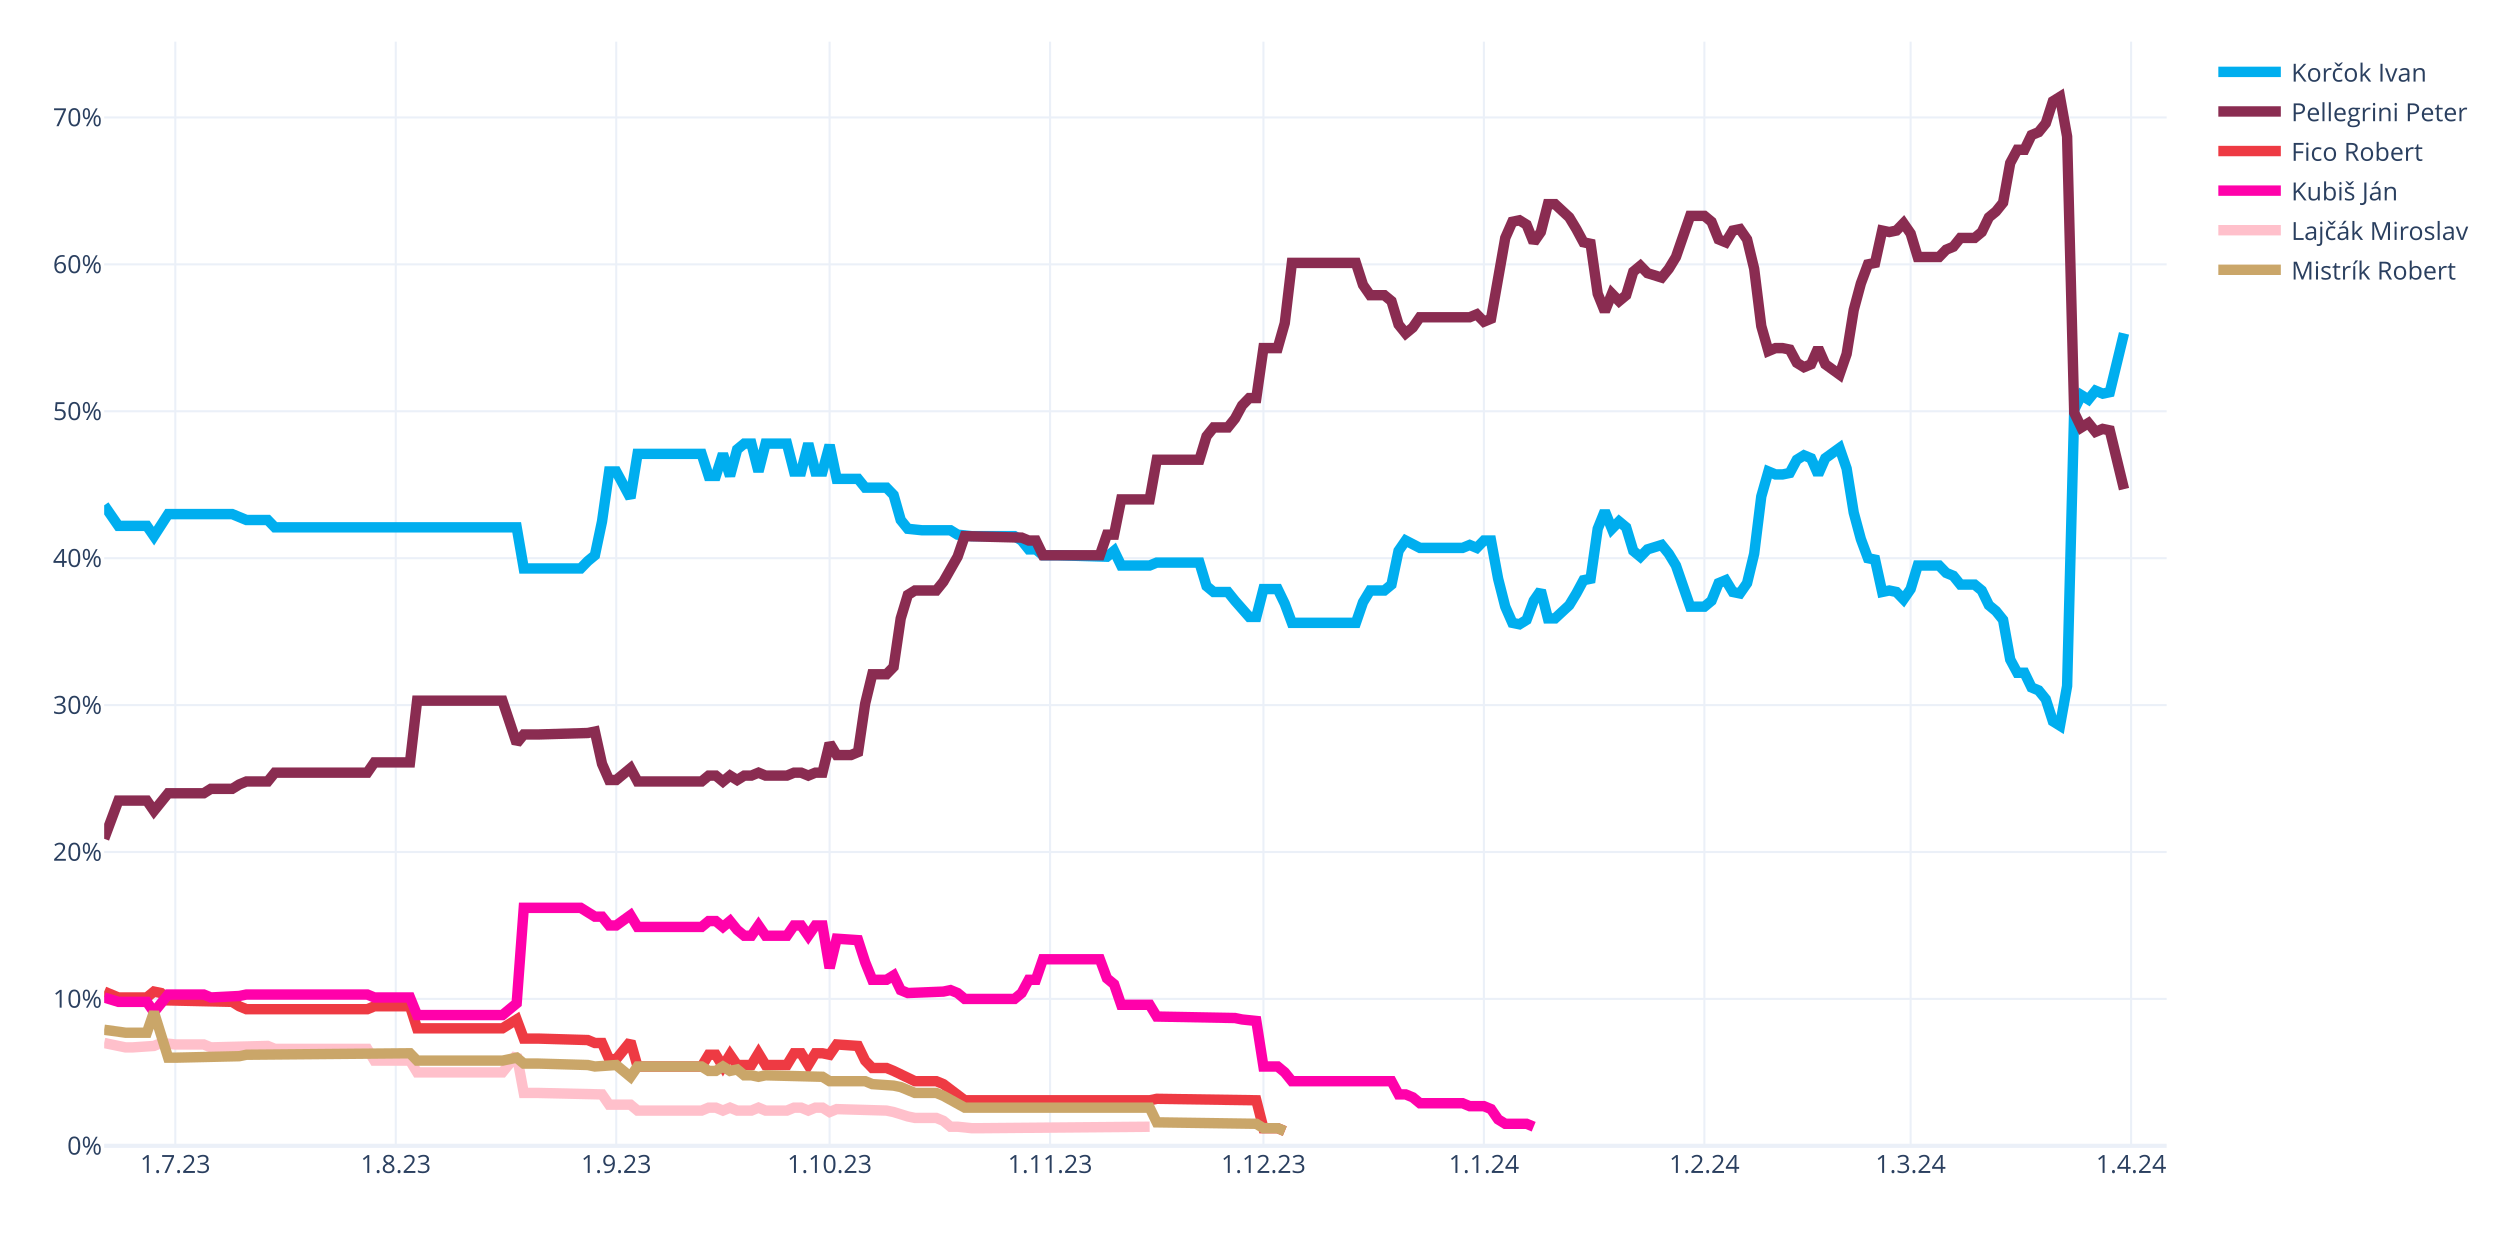
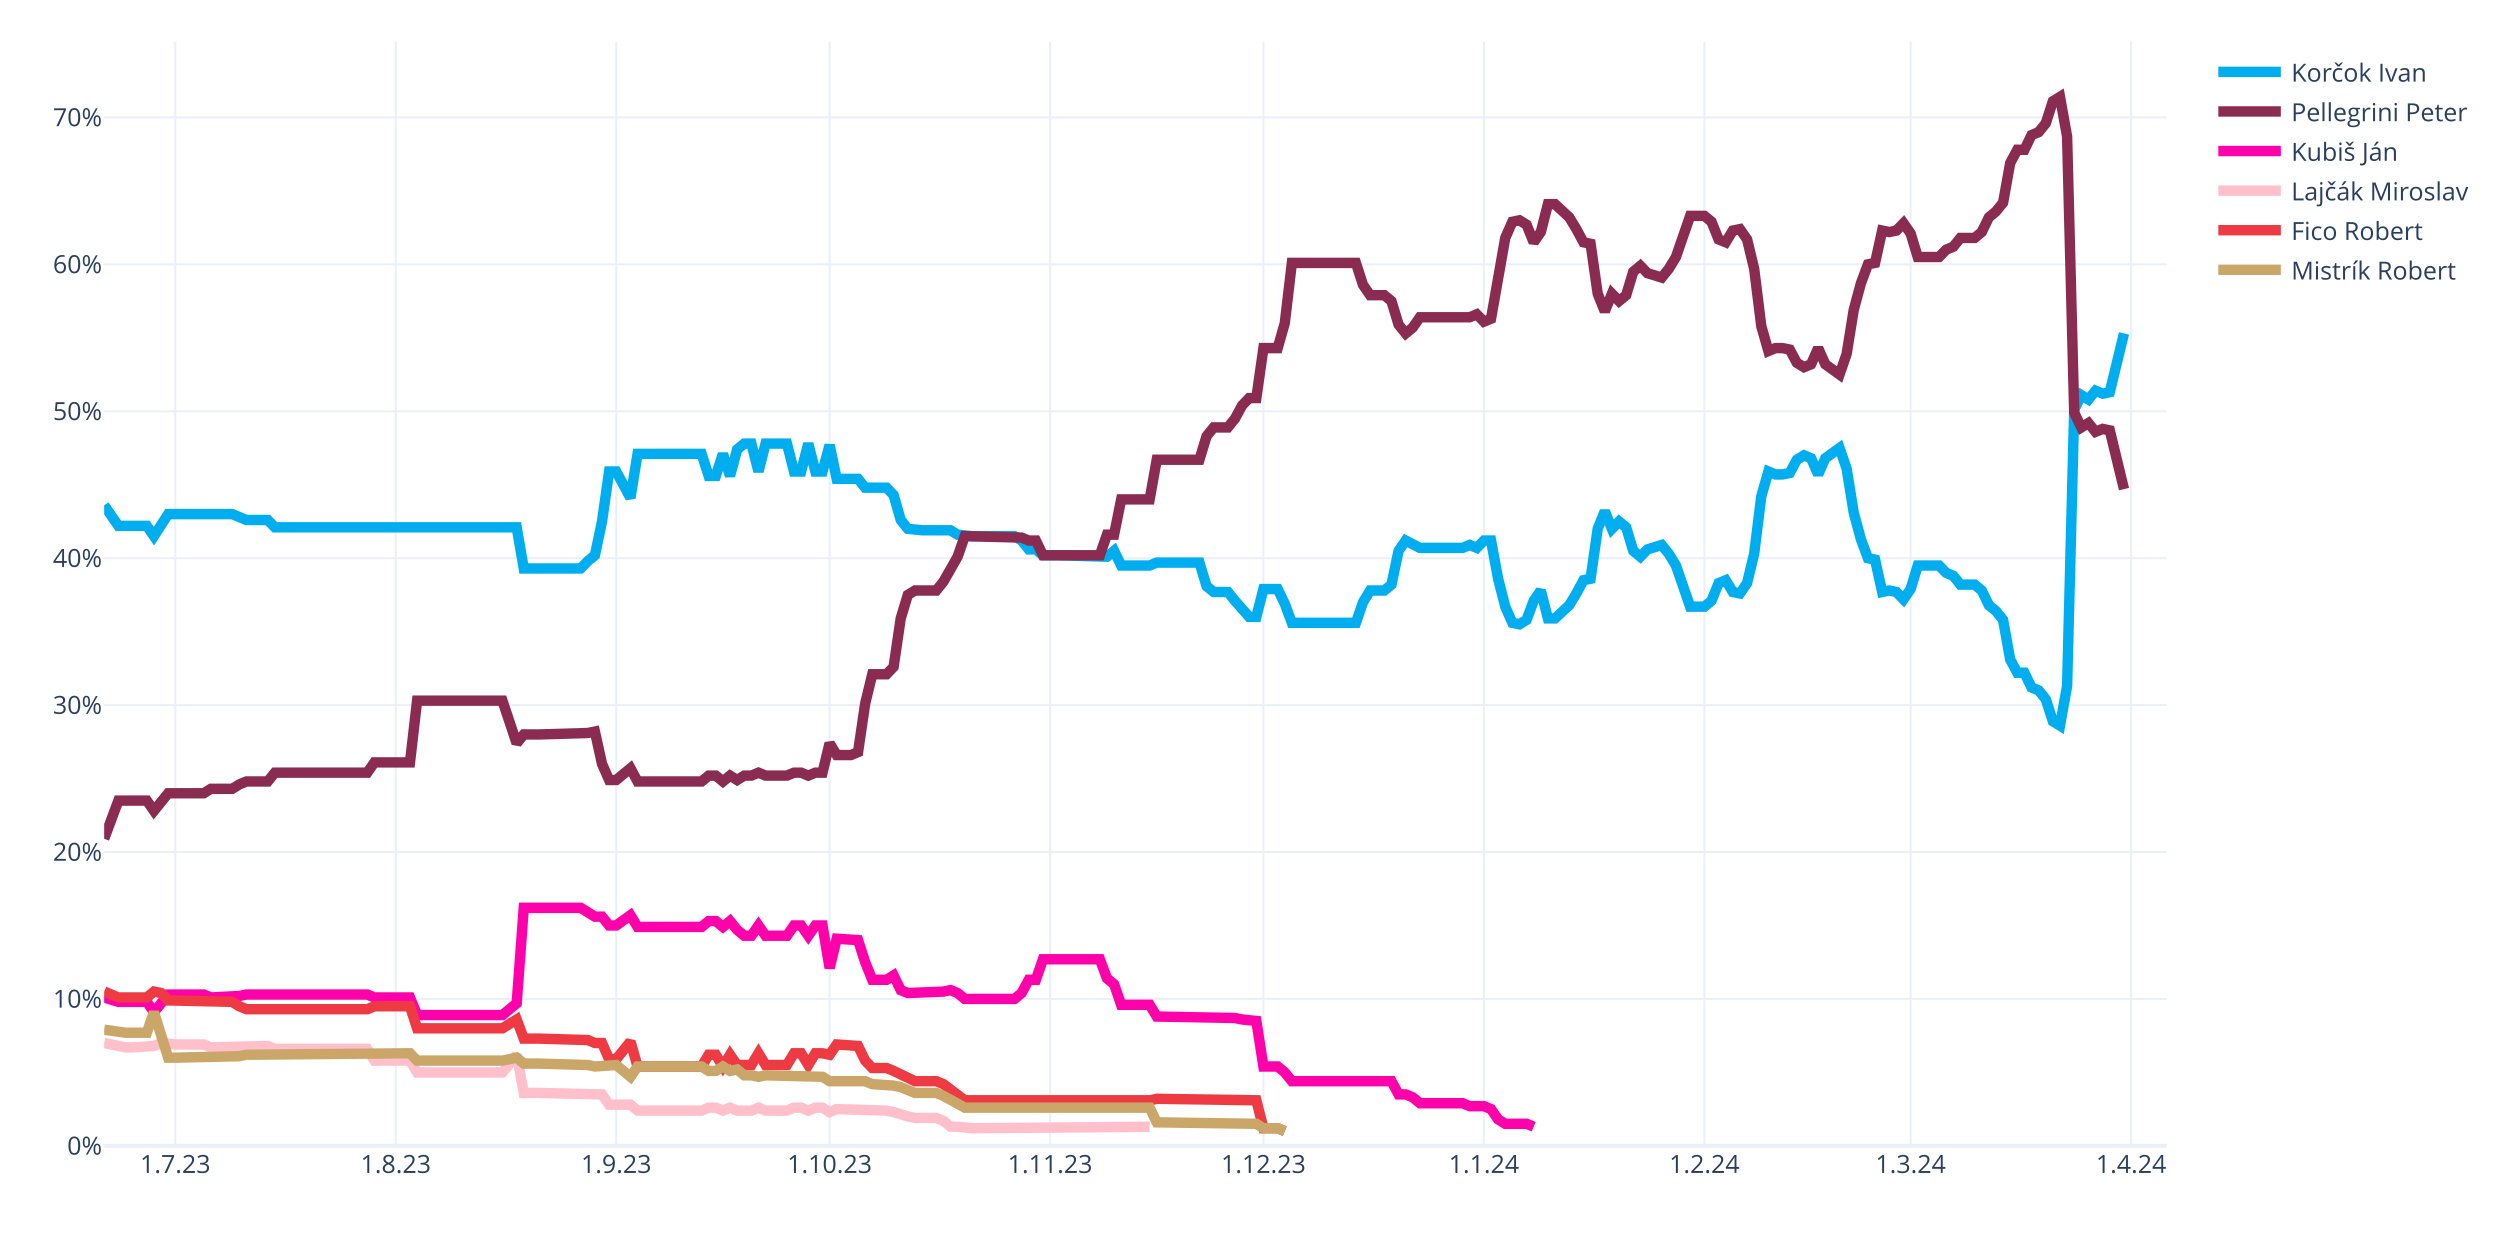
<svg xmlns="http://www.w3.org/2000/svg" class="main-svg" width="1200" height="600" style="" viewBox="0 0 1200 600">
  <rect x="0" y="0" width="1200" height="600" style="fill: rgb(255, 255, 255); fill-opacity: 1;" />
-   <defs id="defs-b0e916">
+   <defs id="defs-2b62e6">
    <g class="clips">
-       <clipPath id="clipb0e916xyplot" class="plotclip">
+       <clipPath id="clip2b62e6xyplot" class="plotclip">
        <rect width="990" height="530" />
      </clipPath>
-       <clipPath class="axesclip" id="clipb0e916x">
+       <clipPath class="axesclip" id="clip2b62e6x">
        <rect x="50" y="0" width="990" height="600" />
      </clipPath>
-       <clipPath class="axesclip" id="clipb0e916y">
+       <clipPath class="axesclip" id="clip2b62e6y">
        <rect x="0" y="20" width="1200" height="530" />
      </clipPath>
-       <clipPath class="axesclip" id="clipb0e916xy">
+       <clipPath class="axesclip" id="clip2b62e6xy">
        <rect x="50" y="20" width="990" height="530" />
      </clipPath>
    </g>
    <g class="gradients" />
    <g class="patterns" />
  </defs>
  <g class="bglayer" />
  <g class="layer-below">
    <g class="imagelayer" />
    <g class="shapelayer" />
  </g>
  <g class="cartesianlayer">
    <g class="subplot xy">
      <g class="layer-subplot">
        <g class="shapelayer" />
        <g class="imagelayer" />
      </g>
      <g class="minor-gridlayer">
        <g class="x" />
        <g class="y" />
      </g>
      <g class="gridlayer">
        <g class="x">
          <path class="xgrid crisp" transform="translate(84.14,0)" d="M0,20v530" style="stroke: rgb(235, 240, 248); stroke-opacity: 1; stroke-width: 1px;" />
          <path class="xgrid crisp" transform="translate(189.97,0)" d="M0,20v530" style="stroke: rgb(235, 240, 248); stroke-opacity: 1; stroke-width: 1px;" />
          <path class="xgrid crisp" transform="translate(295.79,0)" d="M0,20v530" style="stroke: rgb(235, 240, 248); stroke-opacity: 1; stroke-width: 1px;" />
          <path class="xgrid crisp" transform="translate(398.21,0)" d="M0,20v530" style="stroke: rgb(235, 240, 248); stroke-opacity: 1; stroke-width: 1px;" />
          <path class="xgrid crisp" transform="translate(504.03,0)" d="M0,20v530" style="stroke: rgb(235, 240, 248); stroke-opacity: 1; stroke-width: 1px;" />
          <path class="xgrid crisp" transform="translate(606.45,0)" d="M0,20v530" style="stroke: rgb(235, 240, 248); stroke-opacity: 1; stroke-width: 1px;" />
          <path class="xgrid crisp" transform="translate(712.28,0)" d="M0,20v530" style="stroke: rgb(235, 240, 248); stroke-opacity: 1; stroke-width: 1px;" />
          <path class="xgrid crisp" transform="translate(818.1,0)" d="M0,20v530" style="stroke: rgb(235, 240, 248); stroke-opacity: 1; stroke-width: 1px;" />
          <path class="xgrid crisp" transform="translate(917.1,0)" d="M0,20v530" style="stroke: rgb(235, 240, 248); stroke-opacity: 1; stroke-width: 1px;" />
          <path class="xgrid crisp" transform="translate(1022.93,0)" d="M0,20v530" style="stroke: rgb(235, 240, 248); stroke-opacity: 1; stroke-width: 1px;" />
        </g>
        <g class="y">
          <path class="ygrid crisp" transform="translate(0,479.48)" d="M50,0h990" style="stroke: rgb(235, 240, 248); stroke-opacity: 1; stroke-width: 1px;" />
          <path class="ygrid crisp" transform="translate(0,408.96)" d="M50,0h990" style="stroke: rgb(235, 240, 248); stroke-opacity: 1; stroke-width: 1px;" />
          <path class="ygrid crisp" transform="translate(0,338.45)" d="M50,0h990" style="stroke: rgb(235, 240, 248); stroke-opacity: 1; stroke-width: 1px;" />
          <path class="ygrid crisp" transform="translate(0,267.93)" d="M50,0h990" style="stroke: rgb(235, 240, 248); stroke-opacity: 1; stroke-width: 1px;" />
          <path class="ygrid crisp" transform="translate(0,197.41)" d="M50,0h990" style="stroke: rgb(235, 240, 248); stroke-opacity: 1; stroke-width: 1px;" />
          <path class="ygrid crisp" transform="translate(0,126.89)" d="M50,0h990" style="stroke: rgb(235, 240, 248); stroke-opacity: 1; stroke-width: 1px;" />
          <path class="ygrid crisp" transform="translate(0,56.37)" d="M50,0h990" style="stroke: rgb(235, 240, 248); stroke-opacity: 1; stroke-width: 1px;" />
        </g>
      </g>
      <g class="zerolinelayer">
        <path class="yzl zl crisp" transform="translate(0,550)" d="M50,0h990" style="stroke: rgb(235, 240, 248); stroke-opacity: 1; stroke-width: 2px;" />
      </g>
      <g class="layer-between">
        <g class="shapelayer" />
        <g class="imagelayer" />
      </g>
      <path class="xlines-below" />
      <path class="ylines-below" />
      <g class="overlines-below" />
      <g class="xaxislayer-below" />
      <g class="yaxislayer-below" />
      <g class="overaxes-below" />
      <g class="overplot">
-         <g class="xy" transform="translate(50,20)" clip-path="url(#clipb0e916xyplot)">
+         <g class="xy" transform="translate(50,20)" clip-path="url(#clip2b62e6xyplot)">
          <g class="scatterlayer mlayer">
-             <g class="trace scatter tracea1d7fe" style="stroke-miterlimit: 2; opacity: 1;">
+             <g class="trace scatter trace4b087e" style="stroke-miterlimit: 2; opacity: 1;">
              <g class="fills" />
              <g class="errorbars" />
              <g class="lines">
                <path class="js-line" d="M0,222.54L6.83,232.41L10.24,232.41L20.48,232.41L23.9,237.35L30.72,226.77L34.14,226.77L61.45,226.77L64.86,228.18L68.28,229.59L71.69,229.59L78.52,229.59L81.93,233.12L198,233.12L201.41,252.86L228.72,252.86L232.14,249.34L235.55,246.52L238.97,230.3L242.38,206.32L245.79,206.32L252.62,219.01L256.03,197.86L286.76,197.86L290.17,208.44L293.59,208.44L297,197.86L300.41,208.44L303.83,195.74L307.24,192.92L310.66,192.92L314.07,206.32L317.48,192.92L327.72,192.92L331.14,206.32L334.55,206.32L337.97,192.92L341.38,206.32L344.79,206.32L348.21,193.63L351.62,209.85L361.86,209.85L365.28,214.08L375.52,214.08L378.93,217.6L382.34,229.59L385.76,233.82L392.59,234.53L396,234.53L406.24,234.53L409.66,236.64L416.48,237.35L419.9,237.35L436.97,237.35L440.38,239.46L443.79,243.7L447.21,243.7L450.62,246.52L457.45,246.52L481.34,247.22L484.76,244.4L488.17,251.45L491.59,251.45L501.83,251.45L505.24,250.04L525.72,250.04L529.14,261.33L532.55,264.15L535.97,264.15L539.38,264.15L542.79,268.38L549.62,276.13L553.03,276.13L556.45,262.74L559.86,262.74L563.28,262.74L566.69,269.79L570.1,278.96L573.52,278.96L600.83,278.96L604.24,269.08L607.66,263.44L611.07,263.44L614.48,263.44L617.9,260.62L621.31,244.4L624.72,239.46L631.55,242.99L634.97,242.99L652.03,242.99L655.45,241.58L658.86,242.99L662.28,239.46L665.69,239.46L669.1,257.8L672.52,271.2L675.93,278.96L679.34,279.66L682.76,277.54L686.17,268.38L689.59,263.44L693,276.84L696.41,276.84L703.24,270.49L706.66,264.85L710.07,258.5L713.48,257.8L716.9,233.82L720.31,225.36L723.72,233.82L727.14,230.3L730.55,233.12L733.97,244.4L737.38,247.22L740.79,243.7L747.62,241.58L751.03,245.81L754.45,251.45L757.86,261.33L761.28,271.2L764.69,271.2L768.1,271.2L771.52,268.38L774.93,259.92L778.34,258.5L781.76,264.15L785.17,264.85L788.59,259.92L792,245.81L795.41,218.31L798.83,206.32L802.24,207.73L805.66,207.73L809.07,207.03L812.48,200.68L815.9,198.56L819.31,199.97L822.72,207.73L826.14,199.97L832.97,195.04L836.38,204.91L839.79,226.07L843.21,238.76L846.62,247.93L850.03,248.63L853.45,264.15L856.86,263.44L860.28,264.15L863.69,267.67L867.1,262.74L870.52,251.45L880.76,251.45L884.17,254.98L887.59,256.39L891,260.62L897.83,260.62L901.24,263.44L904.66,270.49L908.07,273.31L911.48,277.54L914.9,296.58L918.31,302.93L921.72,302.93L925.14,309.98L928.55,311.39L931.97,315.62L935.38,326.2L938.79,328.32L942.21,309.28L945.62,176.7L949.03,169.65L952.45,171.77L955.86,167.54L959.28,168.95L962.69,168.24L969.52,140.03" style="vector-effect: none; fill: none; stroke: rgb(0, 174, 239); stroke-opacity: 1; stroke-width: 5px; opacity: 1;" />
              </g>
              <g class="points" />
              <g class="text" />
            </g>
-             <g class="trace scatter trace69c510" style="stroke-miterlimit: 2; opacity: 1;">
+             <g class="trace scatter trace0d463c" style="stroke-miterlimit: 2; opacity: 1;">
              <g class="fills" />
              <g class="errorbars" />
              <g class="lines">
                <path class="js-line" d="M0,382.62L6.83,364.28L10.24,364.28L20.48,364.28L23.9,369.22L30.72,360.76L34.14,360.76L47.79,360.76L51.21,358.64L61.45,358.64L64.86,356.53L68.28,355.11L71.69,355.11L78.52,355.11L81.93,350.88L126.31,350.88L129.72,345.95L146.79,345.95L150.21,316.33L191.17,316.33L198,336.78L201.41,332.55L208.24,332.55L232.14,331.84L235.55,331.14L238.97,346.65L242.38,354.41L245.79,354.41L249.21,351.59L252.62,348.77L256.03,355.11L286.76,355.11L290.17,352.29L293.59,352.29L297,355.11L300.41,352.29L303.83,354.41L307.24,352.29L310.66,352.29L314.07,350.88L317.48,352.29L327.72,352.29L331.14,350.88L334.55,350.88L337.97,352.29L341.38,350.88L344.79,350.88L348.21,336.78L351.62,342.42L358.45,342.42L361.86,341.01L365.28,317.74L368.69,303.64L375.52,303.64L378.93,300.11L382.34,276.84L385.76,265.56L389.17,263.44L392.59,263.44L399.41,263.44L402.83,259.21L409.66,247.22L413.07,237.35L440.38,238.05L443.79,239.46L447.21,239.46L450.62,246.52L477.93,246.52L481.34,236.64L484.76,236.64L488.17,219.72L501.83,219.72L505.24,200.68L525.72,200.68L529.14,189.4L532.55,185.17L535.97,185.17L539.38,185.17L542.79,180.93L546.21,174.59L549.62,171.06L553.03,171.06L556.45,147.09L563.28,147.09L566.69,135.1L570.1,106.19L573.52,106.19L600.83,106.19L604.24,116.76L607.66,121.7L611.07,121.7L614.48,121.7L617.9,124.52L621.31,135.8L624.72,140.03L628.14,137.21L631.55,132.28L655.45,132.28L658.86,130.87L662.28,134.39L665.69,132.98L672.52,94.2L675.93,86.44L679.34,85.74L682.76,87.85L686.17,96.31L689.59,91.38L693,77.98L696.41,77.98L703.24,84.32L706.66,89.97L710.07,96.31L713.48,97.02L716.9,120.99L720.31,129.46L723.72,120.99L727.14,124.52L730.55,121.7L733.97,110.42L737.38,107.6L740.79,111.12L747.62,113.24L751.03,109.01L754.45,103.36L757.86,93.49L761.28,83.62L764.69,83.62L768.1,83.62L771.52,86.44L774.93,94.9L778.34,96.31L781.76,90.67L785.17,89.97L788.59,94.9L792,109.01L795.41,136.51L798.83,148.5L802.24,147.09L805.66,147.09L809.07,147.79L812.48,154.14L815.9,156.25L819.31,154.84L822.72,147.09L826.14,154.84L832.97,159.78L836.38,149.91L839.79,128.75L843.21,116.06L846.62,106.89L850.03,106.19L853.45,90.67L856.86,91.38L860.28,90.67L863.69,87.15L867.1,92.08L870.52,103.36L880.76,103.36L884.17,99.84L887.59,98.43L891,94.2L897.83,94.2L901.24,91.38L904.66,84.32L908.07,81.5L911.48,77.27L914.9,58.23L918.31,51.89L921.72,51.89L925.14,44.83L928.55,43.42L931.97,39.19L935.38,28.62L938.79,26.5L942.21,45.54L945.62,178.11L949.03,185.17L952.45,183.05L955.86,187.28L959.28,185.87L962.69,186.58L969.52,214.78" style="vector-effect: none; fill: none; stroke: rgb(138, 44, 81); stroke-opacity: 1; stroke-width: 5px; opacity: 1;" />
              </g>
              <g class="points" />
              <g class="text" />
            </g>
-             <g class="trace scatter trace19831a" style="stroke-miterlimit: 2; opacity: 1;">
+             <g class="trace scatter trace832dd8" style="stroke-miterlimit: 2; opacity: 1;">
+               <g class="fills" />
+               <g class="errorbars" />
+               <g class="lines">
+                 <path class="js-line" d="M0,458.78L6.83,460.89L10.24,460.89L20.48,460.89L23.9,465.83L30.72,457.37L34.14,457.37L47.79,457.37L51.21,458.78L64.86,458.07L68.28,457.37L126.31,457.37L129.72,458.78L146.79,458.78L150.21,467.24L191.17,467.24L198,461.6L201.41,415.76L208.24,415.76L228.72,415.76L232.14,417.88L235.55,419.99L238.97,419.99L242.38,424.22L245.79,424.22L252.62,419.29L256.03,424.93L286.76,424.93L290.17,422.11L293.59,422.11L297,424.93L300.41,422.11L303.83,426.34L307.24,429.16L310.66,429.16L314.07,424.22L317.48,429.16L327.72,429.16L331.14,424.22L334.55,424.22L337.97,429.16L341.38,424.22L344.79,424.22L348.21,444.67L351.62,430.57L361.86,431.27L365.28,441.85L368.69,450.31L372.1,450.31L375.52,450.31L378.93,448.2L382.34,455.25L385.76,456.66L402.83,455.96L406.24,455.25L409.66,456.66L413.07,459.48L436.97,459.48L440.38,456.66L443.79,450.31L447.21,450.31L450.62,440.44L457.45,440.44L477.93,440.44L481.34,449.61L484.76,452.43L488.17,462.3L501.83,462.3L505.24,467.94L542.79,468.65L546.21,469.35L553.03,470.06L556.45,491.92L563.28,491.92L566.69,494.74L570.1,498.97L573.52,498.97L617.9,498.97L621.31,505.32L624.72,505.32L628.14,506.73L631.55,509.55L634.97,509.55L652.03,509.55L655.45,510.96L662.28,510.96L665.69,512.37L669.1,517.31L672.52,519.42L682.76,519.42L686.17,520.83" style="vector-effect: none; fill: none; stroke: rgb(255, 1, 170); stroke-opacity: 1; stroke-width: 5px; opacity: 1;" />
+               </g>
+               <g class="points" />
+               <g class="text" />
+             </g>
+             <g class="trace scatter trace545a0d" style="stroke-miterlimit: 2; opacity: 1;">
+               <g class="fills" />
+               <g class="errorbars" />
+               <g class="lines">
+                 <path class="js-line" d="M0,480.64L10.24,482.75L13.66,482.75L23.9,482.05L27.31,480.64L34.14,481.34L37.55,481.34L47.79,481.34L51.21,482.75L78.52,482.05L81.93,483.46L126.31,483.46L129.72,489.1L146.79,489.1L150.21,494.74L191.17,494.74L198,486.28L201.41,504.61L208.24,504.61L238.97,505.32L242.38,510.25L252.62,510.25L256.03,513.08L286.76,513.08L290.17,511.67L293.59,511.67L297,513.08L300.41,511.67L303.83,513.08L310.66,513.08L314.07,511.67L317.48,513.08L320.9,513.08L327.72,513.08L331.14,511.67L334.55,511.67L337.97,513.08L341.38,511.67L344.79,511.67L348.21,513.78L351.62,512.37L375.52,513.08L378.93,513.78L385.76,515.9L389.17,516.6L399.41,516.6L402.83,518.01L406.24,520.83L409.66,520.83L416.48,521.54L419.9,521.54L501.83,520.83" style="vector-effect: none; fill: none; stroke: rgb(255, 192, 203); stroke-opacity: 1; stroke-width: 5px; opacity: 1;" />
+               </g>
+               <g class="points" />
+               <g class="text" />
+             </g>
+             <g class="trace scatter trace8f101f" style="stroke-miterlimit: 2; opacity: 1;">
              <g class="fills" />
              <g class="errorbars" />
              <g class="lines">
                <path class="js-line" d="M0,455.96L6.83,458.78L10.24,458.78L20.48,458.78L23.9,455.96L27.31,456.66L30.72,460.19L61.45,460.89L64.86,463.01L68.28,464.42L71.69,464.42L126.31,464.42L129.72,463.01L146.79,463.01L150.21,473.59L191.17,473.59L198,469.35L201.41,478.52L208.24,478.52L232.14,479.23L235.55,480.64L238.97,480.64L242.38,488.39L245.79,488.39L249.21,484.16L252.62,479.93L256.03,491.92L286.76,491.92L290.17,486.28L293.59,486.28L297,491.92L300.41,486.28L303.83,491.21L310.66,491.21L314.07,485.57L317.48,491.21L320.9,491.21L327.72,491.21L331.14,485.57L334.55,485.57L337.97,491.21L341.38,485.57L344.79,485.57L348.21,486.28L351.62,481.34L361.86,482.05L365.28,489.1L368.69,492.63L372.1,492.63L375.52,492.63L378.93,494.04L389.17,498.97L392.59,498.97L399.41,498.97L402.83,500.38L413.07,508.14L416.48,508.14L501.83,508.14L505.24,507.43L553.03,508.14L556.45,521.54L563.28,521.54L566.69,522.95" style="vector-effect: none; fill: none; stroke: rgb(238, 58, 67); stroke-opacity: 1; stroke-width: 5px; opacity: 1;" />
              </g>
              <g class="points" />
              <g class="text" />
            </g>
-             <g class="trace scatter tracedde904" style="stroke-miterlimit: 2; opacity: 1;">
-               <g class="fills" />
-               <g class="errorbars" />
-               <g class="lines">
-                 <path class="js-line" d="M0,458.78L6.83,460.89L10.24,460.89L20.48,460.89L23.9,465.83L30.72,457.37L34.14,457.37L47.79,457.37L51.21,458.78L64.86,458.07L68.28,457.37L126.31,457.37L129.72,458.78L146.79,458.78L150.21,467.24L191.17,467.24L198,461.6L201.41,415.76L208.24,415.76L228.72,415.76L232.14,417.88L235.55,419.99L238.97,419.99L242.38,424.22L245.79,424.22L252.62,419.29L256.03,424.93L286.76,424.93L290.17,422.11L293.59,422.11L297,424.93L300.41,422.11L303.83,426.34L307.24,429.16L310.66,429.16L314.07,424.22L317.48,429.16L327.72,429.16L331.14,424.22L334.55,424.22L337.97,429.16L341.38,424.22L344.79,424.22L348.21,444.67L351.62,430.57L361.86,431.27L365.28,441.85L368.69,450.31L372.1,450.31L375.52,450.31L378.93,448.2L382.34,455.25L385.76,456.66L402.83,455.96L406.24,455.25L409.66,456.66L413.07,459.48L436.97,459.48L440.38,456.66L443.79,450.31L447.21,450.31L450.62,440.44L457.45,440.44L477.93,440.44L481.34,449.61L484.76,452.43L488.17,462.3L501.83,462.3L505.24,467.94L542.79,468.65L546.21,469.35L553.03,470.06L556.45,491.92L563.28,491.92L566.69,494.74L570.1,498.97L573.52,498.97L617.9,498.97L621.31,505.32L624.72,505.32L628.14,506.73L631.55,509.55L634.97,509.55L652.03,509.55L655.45,510.96L662.28,510.96L665.69,512.37L669.1,517.31L672.52,519.42L682.76,519.42L686.17,520.83" style="vector-effect: none; fill: none; stroke: rgb(255, 1, 170); stroke-opacity: 1; stroke-width: 5px; opacity: 1;" />
-               </g>
-               <g class="points" />
-               <g class="text" />
-             </g>
-             <g class="trace scatter tracedfca23" style="stroke-miterlimit: 2; opacity: 1;">
-               <g class="fills" />
-               <g class="errorbars" />
-               <g class="lines">
-                 <path class="js-line" d="M0,480.64L10.24,482.75L13.66,482.75L23.9,482.05L27.31,480.64L34.14,481.34L37.55,481.34L47.79,481.34L51.21,482.75L78.52,482.05L81.93,483.46L126.31,483.46L129.72,489.1L146.79,489.1L150.21,494.74L191.17,494.74L198,486.28L201.41,504.61L208.24,504.61L238.97,505.32L242.38,510.25L252.62,510.25L256.03,513.08L286.76,513.08L290.17,511.67L293.59,511.67L297,513.08L300.41,511.67L303.83,513.08L310.66,513.08L314.07,511.67L317.48,513.08L320.9,513.08L327.72,513.08L331.14,511.67L334.55,511.67L337.97,513.08L341.38,511.67L344.79,511.67L348.21,513.78L351.62,512.37L375.52,513.08L378.93,513.78L385.76,515.9L389.17,516.6L399.41,516.6L402.83,518.01L406.24,520.83L409.66,520.83L416.48,521.54L419.9,521.54L501.83,520.83" style="vector-effect: none; fill: none; stroke: rgb(255, 192, 203); stroke-opacity: 1; stroke-width: 5px; opacity: 1;" />
-               </g>
-               <g class="points" />
-               <g class="text" />
-             </g>
-             <g class="trace scatter tracecbf23b" style="stroke-miterlimit: 2; opacity: 1;">
+             <g class="trace scatter trace0f7760" style="stroke-miterlimit: 2; opacity: 1;">
              <g class="fills" />
              <g class="errorbars" />
              <g class="lines">
                <path class="js-line" d="M0,474.29L10.24,475.7L13.66,475.7L20.48,475.7L23.9,465.83L30.72,487.69L34.14,487.69L64.86,486.98L68.28,486.28L146.79,485.57L150.21,489.1L191.17,489.1L198,487.69L201.41,490.51L208.24,490.51L232.14,491.21L235.55,491.92L245.79,491.21L249.21,494.04L252.62,496.86L256.03,491.92L286.76,491.92L290.17,494.04L293.59,494.04L297,491.92L300.41,494.04L303.83,493.33L307.24,496.15L310.66,496.15L314.07,496.86L317.48,496.15L344.79,496.86L348.21,498.97L365.28,498.97L368.69,500.38L378.93,501.09L382.34,501.79L389.17,504.61L392.59,504.61L399.41,504.61L402.83,506.02L413.07,511.67L416.48,511.67L501.83,511.67L505.24,518.72L553.03,519.42L556.45,521.54L563.28,521.54L566.69,522.95" style="vector-effect: none; fill: none; stroke: rgb(202, 166, 105); stroke-opacity: 1; stroke-width: 5px; opacity: 1;" />
              </g>
              <g class="points" />
              <g class="text" />
            </g>
          </g>
        </g>
      </g>
      <path class="xlines-above crisp" d="M0,0" style="fill: none;" />
      <path class="ylines-above crisp" d="M0,0" style="fill: none;" />
      <g class="overlines-above" />
      <g class="xaxislayer-above">
        <g class="xtick">
          <text text-anchor="middle" x="0" y="563" transform="translate(84.14,0)" style="font-family: 'Open Sans', verdana, arial, sans-serif; font-size: 12px; fill: rgb(42, 63, 95); fill-opacity: 1; white-space: pre; opacity: 1;">1.7.23</text>
        </g>
        <g class="xtick">
          <text text-anchor="middle" x="0" y="563" style="font-family: 'Open Sans', verdana, arial, sans-serif; font-size: 12px; fill: rgb(42, 63, 95); fill-opacity: 1; white-space: pre; opacity: 1;" transform="translate(189.97,0)">1.8.23</text>
        </g>
        <g class="xtick">
          <text text-anchor="middle" x="0" y="563" style="font-family: 'Open Sans', verdana, arial, sans-serif; font-size: 12px; fill: rgb(42, 63, 95); fill-opacity: 1; white-space: pre; opacity: 1;" transform="translate(295.79,0)">1.9.23</text>
        </g>
        <g class="xtick">
          <text text-anchor="middle" x="0" y="563" style="font-family: 'Open Sans', verdana, arial, sans-serif; font-size: 12px; fill: rgb(42, 63, 95); fill-opacity: 1; white-space: pre; opacity: 1;" transform="translate(398.21,0)">1.10.23</text>
        </g>
        <g class="xtick">
          <text text-anchor="middle" x="0" y="563" style="font-family: 'Open Sans', verdana, arial, sans-serif; font-size: 12px; fill: rgb(42, 63, 95); fill-opacity: 1; white-space: pre; opacity: 1;" transform="translate(504.03,0)">1.11.23</text>
        </g>
        <g class="xtick">
          <text text-anchor="middle" x="0" y="563" style="font-family: 'Open Sans', verdana, arial, sans-serif; font-size: 12px; fill: rgb(42, 63, 95); fill-opacity: 1; white-space: pre; opacity: 1;" transform="translate(606.45,0)">1.12.23</text>
        </g>
        <g class="xtick">
          <text text-anchor="middle" x="0" y="563" style="font-family: 'Open Sans', verdana, arial, sans-serif; font-size: 12px; fill: rgb(42, 63, 95); fill-opacity: 1; white-space: pre; opacity: 1;" transform="translate(712.28,0)">1.1.24</text>
        </g>
        <g class="xtick">
          <text text-anchor="middle" x="0" y="563" style="font-family: 'Open Sans', verdana, arial, sans-serif; font-size: 12px; fill: rgb(42, 63, 95); fill-opacity: 1; white-space: pre; opacity: 1;" transform="translate(818.1,0)">1.2.24</text>
        </g>
        <g class="xtick">
          <text text-anchor="middle" x="0" y="563" style="font-family: 'Open Sans', verdana, arial, sans-serif; font-size: 12px; fill: rgb(42, 63, 95); fill-opacity: 1; white-space: pre; opacity: 1;" transform="translate(917.1,0)">1.3.24</text>
        </g>
        <g class="xtick">
          <text text-anchor="middle" x="0" y="563" style="font-family: 'Open Sans', verdana, arial, sans-serif; font-size: 12px; fill: rgb(42, 63, 95); fill-opacity: 1; white-space: pre; opacity: 1;" transform="translate(1022.93,0)">1.4.24</text>
        </g>
      </g>
      <g class="yaxislayer-above">
        <g class="ytick">
          <text text-anchor="end" x="49" y="4.2" transform="translate(0,550)" style="font-family: 'Open Sans', verdana, arial, sans-serif; font-size: 12px; fill: rgb(42, 63, 95); fill-opacity: 1; white-space: pre; opacity: 1;">0%</text>
        </g>
        <g class="ytick">
          <text text-anchor="end" x="49" y="4.2" style="font-family: 'Open Sans', verdana, arial, sans-serif; font-size: 12px; fill: rgb(42, 63, 95); fill-opacity: 1; white-space: pre; opacity: 1;" transform="translate(0,479.48)">10%</text>
        </g>
        <g class="ytick">
          <text text-anchor="end" x="49" y="4.2" style="font-family: 'Open Sans', verdana, arial, sans-serif; font-size: 12px; fill: rgb(42, 63, 95); fill-opacity: 1; white-space: pre; opacity: 1;" transform="translate(0,408.96)">20%</text>
        </g>
        <g class="ytick">
          <text text-anchor="end" x="49" y="4.2" style="font-family: 'Open Sans', verdana, arial, sans-serif; font-size: 12px; fill: rgb(42, 63, 95); fill-opacity: 1; white-space: pre; opacity: 1;" transform="translate(0,338.45)">30%</text>
        </g>
        <g class="ytick">
          <text text-anchor="end" x="49" y="4.2" style="font-family: 'Open Sans', verdana, arial, sans-serif; font-size: 12px; fill: rgb(42, 63, 95); fill-opacity: 1; white-space: pre; opacity: 1;" transform="translate(0,267.93)">40%</text>
        </g>
        <g class="ytick">
          <text text-anchor="end" x="49" y="4.2" style="font-family: 'Open Sans', verdana, arial, sans-serif; font-size: 12px; fill: rgb(42, 63, 95); fill-opacity: 1; white-space: pre; opacity: 1;" transform="translate(0,197.41)">50%</text>
        </g>
        <g class="ytick">
          <text text-anchor="end" x="49" y="4.2" style="font-family: 'Open Sans', verdana, arial, sans-serif; font-size: 12px; fill: rgb(42, 63, 95); fill-opacity: 1; white-space: pre; opacity: 1;" transform="translate(0,126.89)">60%</text>
        </g>
        <g class="ytick">
          <text text-anchor="end" x="49" y="4.2" style="font-family: 'Open Sans', verdana, arial, sans-serif; font-size: 12px; fill: rgb(42, 63, 95); fill-opacity: 1; white-space: pre; opacity: 1;" transform="translate(0,56.37)">70%</text>
        </g>
      </g>
      <g class="overaxes-above" />
    </g>
  </g>
  <g class="polarlayer" />
  <g class="smithlayer" />
  <g class="ternarylayer" />
  <g class="geolayer" />
  <g class="funnelarealayer" />
  <g class="pielayer" />
  <g class="iciclelayer" />
  <g class="treemaplayer" />
  <g class="sunburstlayer" />
  <g class="glimages" />
-   <defs id="topdefs-b0e916">
+   <defs id="topdefs-2b62e6">
    <g class="clips" />
-     <clipPath id="legendb0e916">
+     <clipPath id="legend2b62e6">
      <rect width="128" height="124" x="0" y="0" />
    </clipPath>
  </defs>
  <g class="layer-above">
    <g class="imagelayer" />
    <g class="shapelayer" />
  </g>
  <g class="infolayer">
    <g class="legend" pointer-events="all" transform="translate(1059.8,20)">
      <rect class="bg" shape-rendering="crispEdges" style="stroke: rgb(68, 68, 68); stroke-opacity: 1; fill: rgb(255, 255, 255); fill-opacity: 1; stroke-width: 0px;" width="128" height="124" x="0" y="0" />
-       <g class="scrollbox" transform="" clip-path="url(#legendb0e916)">
+       <g class="scrollbox" transform="" clip-path="url(#legend2b62e6)">
        <g class="groups">
          <g class="traces" transform="translate(0,14.5)" style="opacity: 1;">
            <text class="legendtext" text-anchor="start" x="40" y="4.68" style="font-family: 'Open Sans', verdana, arial, sans-serif; font-size: 12px; fill: rgb(42, 63, 95); fill-opacity: 1; white-space: pre;">Korčok Ivan</text>
            <g class="layers" style="opacity: 1;">
              <g class="legendfill" />
              <g class="legendlines">
                <path class="js-line" d="M5,0h30" style="fill: none; stroke: rgb(0, 174, 239); stroke-opacity: 1; stroke-width: 5px;" />
              </g>
              <g class="legendsymbols">
                <g class="legendpoints" />
              </g>
            </g>
            <rect class="legendtoggle" x="0" y="-9.5" width="122.703" height="19" style="fill: rgb(0, 0, 0); fill-opacity: 0;" />
          </g>
          <g class="traces" transform="translate(0,33.5)" style="opacity: 1;">
            <text class="legendtext" text-anchor="start" x="40" y="4.68" style="font-family: 'Open Sans', verdana, arial, sans-serif; font-size: 12px; fill: rgb(42, 63, 95); fill-opacity: 1; white-space: pre;">Pellegrini Peter</text>
            <g class="layers" style="opacity: 1;">
              <g class="legendfill" />
              <g class="legendlines">
                <path class="js-line" d="M5,0h30" style="fill: none; stroke: rgb(138, 44, 81); stroke-opacity: 1; stroke-width: 5px;" />
              </g>
              <g class="legendsymbols">
                <g class="legendpoints" />
              </g>
            </g>
            <rect class="legendtoggle" x="0" y="-9.5" width="122.703" height="19" style="fill: rgb(0, 0, 0); fill-opacity: 0;" />
          </g>
          <g class="traces" transform="translate(0,52.5)" style="opacity: 1;">
+             <text class="legendtext" text-anchor="start" x="40" y="4.68" style="font-family: 'Open Sans', verdana, arial, sans-serif; font-size: 12px; fill: rgb(42, 63, 95); fill-opacity: 1; white-space: pre;">Kubiš Ján</text>
+             <g class="layers" style="opacity: 1;">
+               <g class="legendfill" />
+               <g class="legendlines">
+                 <path class="js-line" d="M5,0h30" style="fill: none; stroke: rgb(255, 1, 170); stroke-opacity: 1; stroke-width: 5px;" />
+               </g>
+               <g class="legendsymbols">
+                 <g class="legendpoints" />
+               </g>
+             </g>
+             <rect class="legendtoggle" x="0" y="-9.5" width="122.703" height="19" style="fill: rgb(0, 0, 0); fill-opacity: 0;" />
+           </g>
+           <g class="traces" transform="translate(0,71.5)" style="opacity: 1;">
+             <text class="legendtext" text-anchor="start" x="40" y="4.68" style="font-family: 'Open Sans', verdana, arial, sans-serif; font-size: 12px; fill: rgb(42, 63, 95); fill-opacity: 1; white-space: pre;">Lajčák Miroslav</text>
+             <g class="layers" style="opacity: 1;">
+               <g class="legendfill" />
+               <g class="legendlines">
+                 <path class="js-line" d="M5,0h30" style="fill: none; stroke: rgb(255, 192, 203); stroke-opacity: 1; stroke-width: 5px;" />
+               </g>
+               <g class="legendsymbols">
+                 <g class="legendpoints" />
+               </g>
+             </g>
+             <rect class="legendtoggle" x="0" y="-9.5" width="122.703" height="19" style="fill: rgb(0, 0, 0); fill-opacity: 0;" />
+           </g>
+           <g class="traces" transform="translate(0,90.5)" style="opacity: 1;">
            <text class="legendtext" text-anchor="start" x="40" y="4.68" style="font-family: 'Open Sans', verdana, arial, sans-serif; font-size: 12px; fill: rgb(42, 63, 95); fill-opacity: 1; white-space: pre;">Fico Robert</text>
            <g class="layers" style="opacity: 1;">
              <g class="legendfill" />
              <g class="legendlines">
                <path class="js-line" d="M5,0h30" style="fill: none; stroke: rgb(238, 58, 67); stroke-opacity: 1; stroke-width: 5px;" />
-               </g>
-               <g class="legendsymbols">
-                 <g class="legendpoints" />
-               </g>
-             </g>
-             <rect class="legendtoggle" x="0" y="-9.5" width="122.703" height="19" style="fill: rgb(0, 0, 0); fill-opacity: 0;" />
-           </g>
-           <g class="traces" transform="translate(0,71.5)" style="opacity: 1;">
-             <text class="legendtext" text-anchor="start" x="40" y="4.68" style="font-family: 'Open Sans', verdana, arial, sans-serif; font-size: 12px; fill: rgb(42, 63, 95); fill-opacity: 1; white-space: pre;">Kubiš Ján</text>
-             <g class="layers" style="opacity: 1;">
-               <g class="legendfill" />
-               <g class="legendlines">
-                 <path class="js-line" d="M5,0h30" style="fill: none; stroke: rgb(255, 1, 170); stroke-opacity: 1; stroke-width: 5px;" />
-               </g>
-               <g class="legendsymbols">
-                 <g class="legendpoints" />
-               </g>
-             </g>
-             <rect class="legendtoggle" x="0" y="-9.5" width="122.703" height="19" style="fill: rgb(0, 0, 0); fill-opacity: 0;" />
-           </g>
-           <g class="traces" transform="translate(0,90.5)" style="opacity: 1;">
-             <text class="legendtext" text-anchor="start" x="40" y="4.68" style="font-family: 'Open Sans', verdana, arial, sans-serif; font-size: 12px; fill: rgb(42, 63, 95); fill-opacity: 1; white-space: pre;">Lajčák Miroslav</text>
-             <g class="layers" style="opacity: 1;">
-               <g class="legendfill" />
-               <g class="legendlines">
-                 <path class="js-line" d="M5,0h30" style="fill: none; stroke: rgb(255, 192, 203); stroke-opacity: 1; stroke-width: 5px;" />
              </g>
              <g class="legendsymbols">
                <g class="legendpoints" />
              </g>
            </g>
            <rect class="legendtoggle" x="0" y="-9.5" width="122.703" height="19" style="fill: rgb(0, 0, 0); fill-opacity: 0;" />
          </g>
          <g class="traces" transform="translate(0,109.5)" style="opacity: 1;">
            <text class="legendtext" text-anchor="start" x="40" y="4.68" style="font-family: 'Open Sans', verdana, arial, sans-serif; font-size: 12px; fill: rgb(42, 63, 95); fill-opacity: 1; white-space: pre;">Mistrík Robert</text>
            <g class="layers" style="opacity: 1;">
              <g class="legendfill" />
              <g class="legendlines">
                <path class="js-line" d="M5,0h30" style="fill: none; stroke: rgb(202, 166, 105); stroke-opacity: 1; stroke-width: 5px;" />
              </g>
              <g class="legendsymbols">
                <g class="legendpoints" />
              </g>
            </g>
            <rect class="legendtoggle" x="0" y="-9.5" width="122.703" height="19" style="fill: rgb(0, 0, 0); fill-opacity: 0;" />
          </g>
        </g>
      </g>
      <rect class="scrollbar" rx="20" ry="3" width="0" height="0" style="fill: rgb(128, 139, 164); fill-opacity: 1;" x="0" y="0" />
    </g>
    <g class="g-gtitle" />
    <g class="g-xtitle" />
    <g class="g-ytitle" />
  </g>
</svg>
